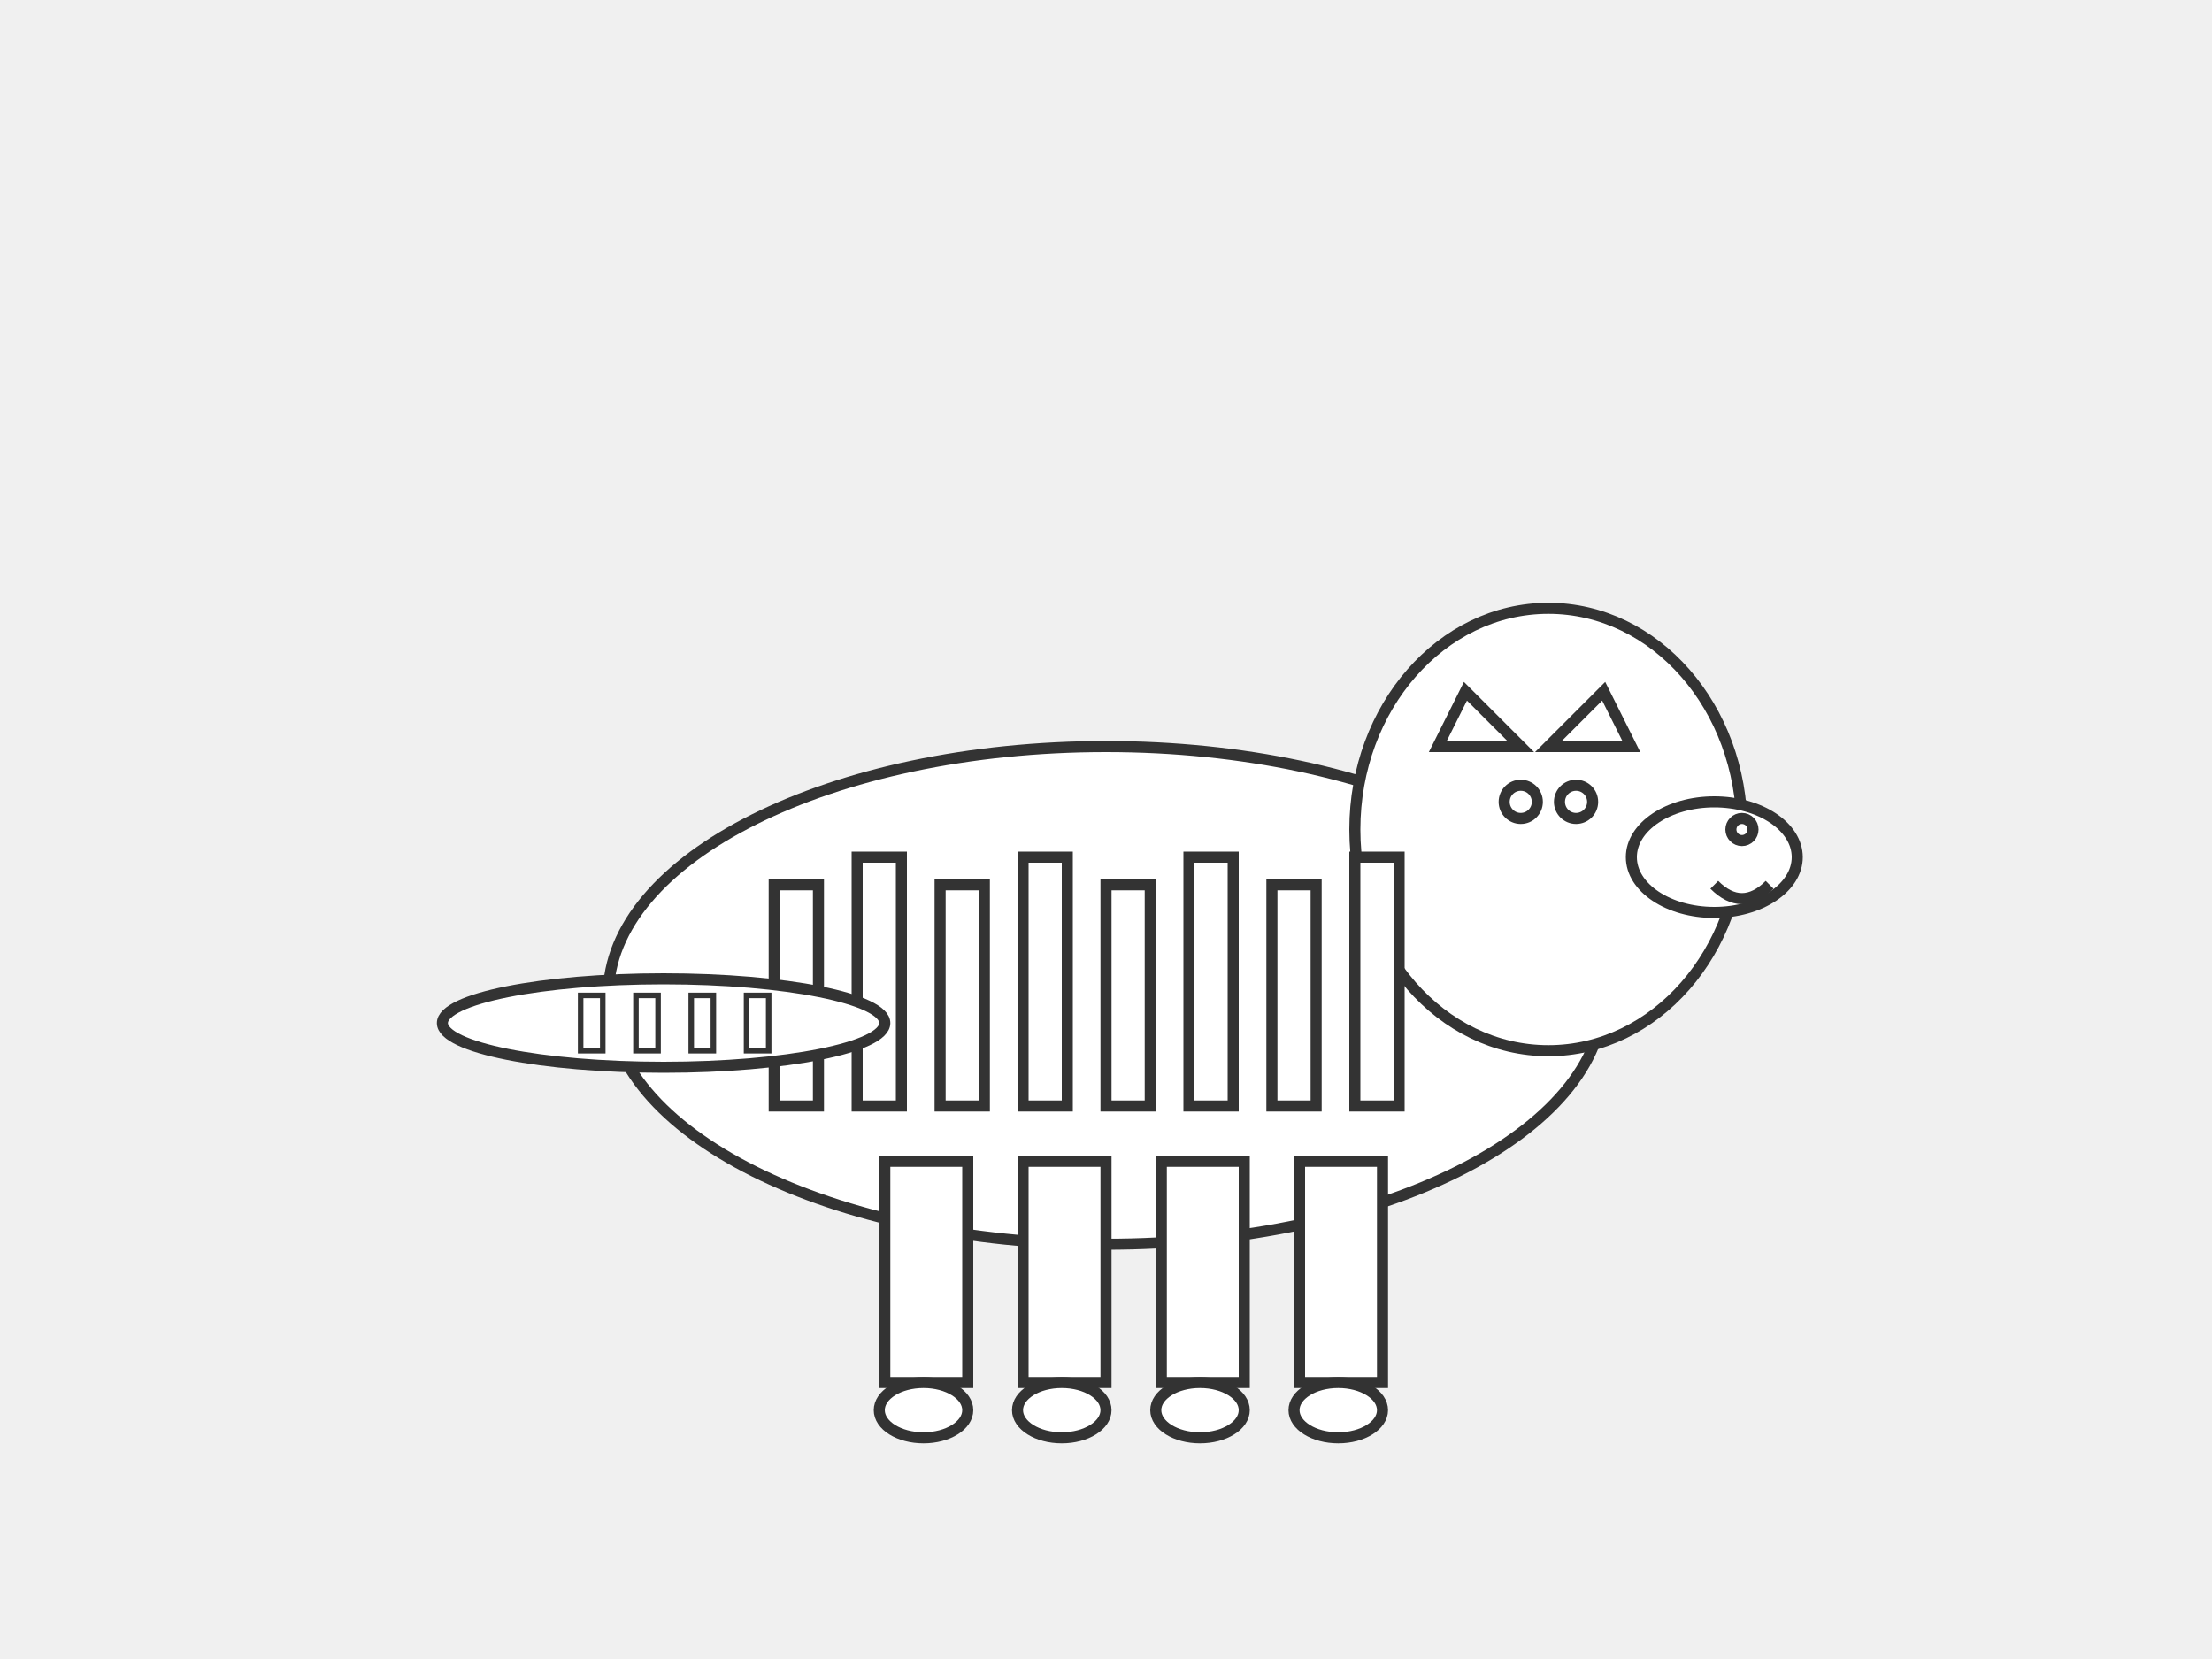
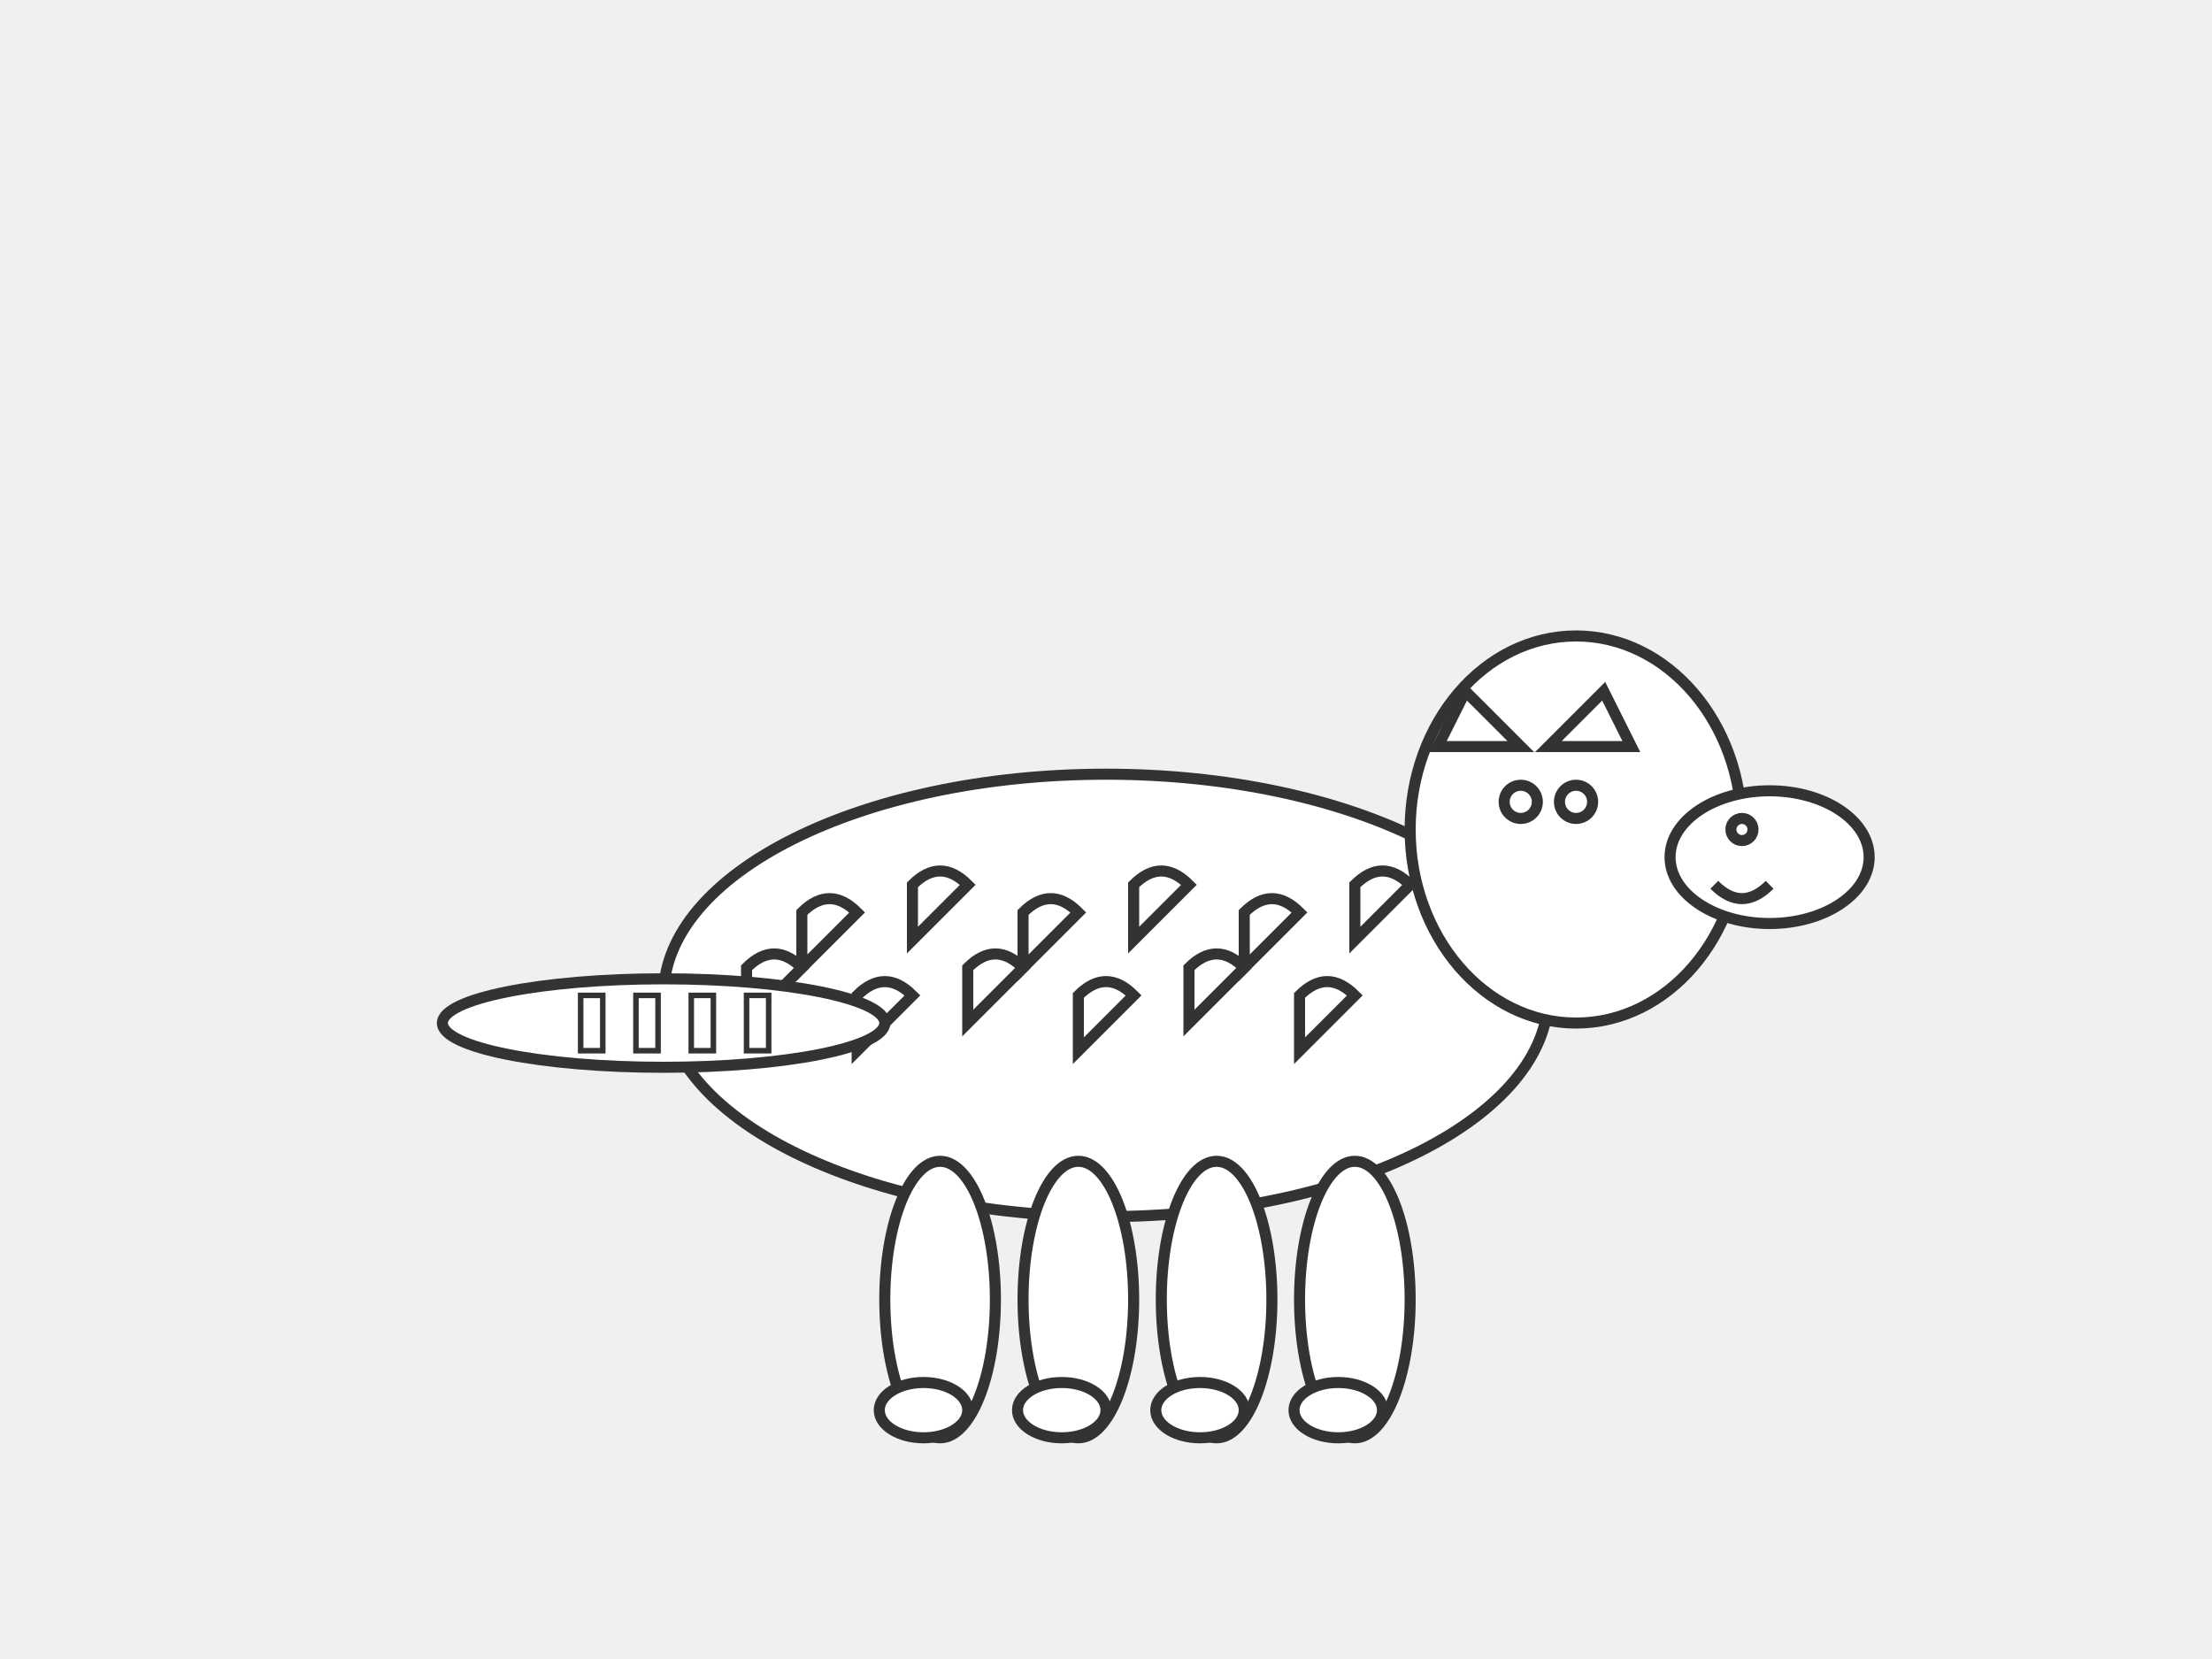
<svg xmlns="http://www.w3.org/2000/svg" width="400" height="300" viewBox="0 0 400 300">
-   <ellipse cx="200" cy="180" rx="90" ry="45" fill="white" stroke="#333" stroke-width="2" />
-   <ellipse cx="280" cy="150" rx="35" ry="40" fill="white" stroke="#333" stroke-width="2" />
-   <ellipse cx="310" cy="155" rx="15" ry="10" fill="white" stroke="#333" stroke-width="2" />
-   <rect x="160" y="210" width="15" height="40" fill="white" stroke="#333" stroke-width="2" />
-   <rect x="185" y="210" width="15" height="40" fill="white" stroke="#333" stroke-width="2" />
-   <rect x="210" y="210" width="15" height="40" fill="white" stroke="#333" stroke-width="2" />
-   <rect x="235" y="210" width="15" height="40" fill="white" stroke="#333" stroke-width="2" />
-   <rect x="140" y="160" width="8" height="40" fill="white" stroke="#333" stroke-width="2" />
-   <rect x="155" y="155" width="8" height="45" fill="white" stroke="#333" stroke-width="2" />
-   <rect x="170" y="160" width="8" height="40" fill="white" stroke="#333" stroke-width="2" />
-   <rect x="185" y="155" width="8" height="45" fill="white" stroke="#333" stroke-width="2" />
-   <rect x="200" y="160" width="8" height="40" fill="white" stroke="#333" stroke-width="2" />
-   <rect x="215" y="155" width="8" height="45" fill="white" stroke="#333" stroke-width="2" />
-   <rect x="230" y="160" width="8" height="40" fill="white" stroke="#333" stroke-width="2" />
-   <rect x="245" y="155" width="8" height="45" fill="white" stroke="#333" stroke-width="2" />
+   <ellipse cx="200" cy="180" rx="80" ry="40" fill="white" stroke="#333" stroke-width="2" />
+   <ellipse cx="285" cy="150" rx="30" ry="35" fill="white" stroke="#333" stroke-width="2" />
+   <ellipse cx="320" cy="155" rx="18" ry="12" fill="white" stroke="#333" stroke-width="2" />
+   <ellipse cx="170" cy="235" rx="10" ry="25" fill="white" stroke="#333" stroke-width="2" />
+   <ellipse cx="195" cy="235" rx="10" ry="25" fill="white" stroke="#333" stroke-width="2" />
+   <ellipse cx="220" cy="235" rx="10" ry="25" fill="white" stroke="#333" stroke-width="2" />
+   <ellipse cx="245" cy="235" rx="10" ry="25" fill="white" stroke="#333" stroke-width="2" />
+   <path d="M 145 165 Q 150 160 155 165 Q 150 170 145 175 Z" fill="white" stroke="#333" stroke-width="2" />
+   <path d="M 165 160 Q 170 155 175 160 Q 170 165 165 170 Z" fill="white" stroke="#333" stroke-width="2" />
+   <path d="M 185 165 Q 190 160 195 165 Q 190 170 185 175 Z" fill="white" stroke="#333" stroke-width="2" />
+   <path d="M 205 160 Q 210 155 215 160 Q 210 165 205 170 Z" fill="white" stroke="#333" stroke-width="2" />
+   <path d="M 225 165 Q 230 160 235 165 Q 230 170 225 175 Z" fill="white" stroke="#333" stroke-width="2" />
+   <path d="M 245 160 Q 250 155 255 160 Q 250 165 245 170 Z" fill="white" stroke="#333" stroke-width="2" />
+   <path d="M 135 175 Q 140 170 145 175 Q 140 180 135 185 Z" fill="white" stroke="#333" stroke-width="2" />
+   <path d="M 155 180 Q 160 175 165 180 Q 160 185 155 190 Z" fill="white" stroke="#333" stroke-width="2" />
+   <path d="M 175 175 Q 180 170 185 175 Q 180 180 175 185 Z" fill="white" stroke="#333" stroke-width="2" />
+   <path d="M 195 180 Q 200 175 205 180 Q 200 185 195 190 Z" fill="white" stroke="#333" stroke-width="2" />
+   <path d="M 215 175 Q 220 170 225 175 Q 220 180 215 185 Z" fill="white" stroke="#333" stroke-width="2" />
+   <path d="M 235 180 Q 240 175 245 180 Q 240 185 235 190 Z" fill="white" stroke="#333" stroke-width="2" />
  <polygon points="265,125 260,135 275,135" fill="white" stroke="#333" stroke-width="2" />
  <polygon points="290,125 295,135 280,135" fill="white" stroke="#333" stroke-width="2" />
  <circle cx="275" cy="145" r="3" fill="white" stroke="#333" stroke-width="2" />
  <circle cx="285" cy="145" r="3" fill="white" stroke="#333" stroke-width="2" />
  <circle cx="315" cy="150" r="2" fill="white" stroke="#333" stroke-width="2" />
  <path d="M 310 160 Q 315 165 320 160" fill="none" stroke="#333" stroke-width="2" />
  <ellipse cx="120" cy="185" rx="40" ry="8" fill="white" stroke="#333" stroke-width="2" />
  <rect x="105" y="180" width="4" height="10" fill="white" stroke="#333" stroke-width="1" />
  <rect x="115" y="180" width="4" height="10" fill="white" stroke="#333" stroke-width="1" />
  <rect x="125" y="180" width="4" height="10" fill="white" stroke="#333" stroke-width="1" />
  <rect x="135" y="180" width="4" height="10" fill="white" stroke="#333" stroke-width="1" />
  <ellipse cx="167" cy="255" rx="8" ry="5" fill="white" stroke="#333" stroke-width="2" />
  <ellipse cx="192" cy="255" rx="8" ry="5" fill="white" stroke="#333" stroke-width="2" />
  <ellipse cx="217" cy="255" rx="8" ry="5" fill="white" stroke="#333" stroke-width="2" />
  <ellipse cx="242" cy="255" rx="8" ry="5" fill="white" stroke="#333" stroke-width="2" />
</svg>
